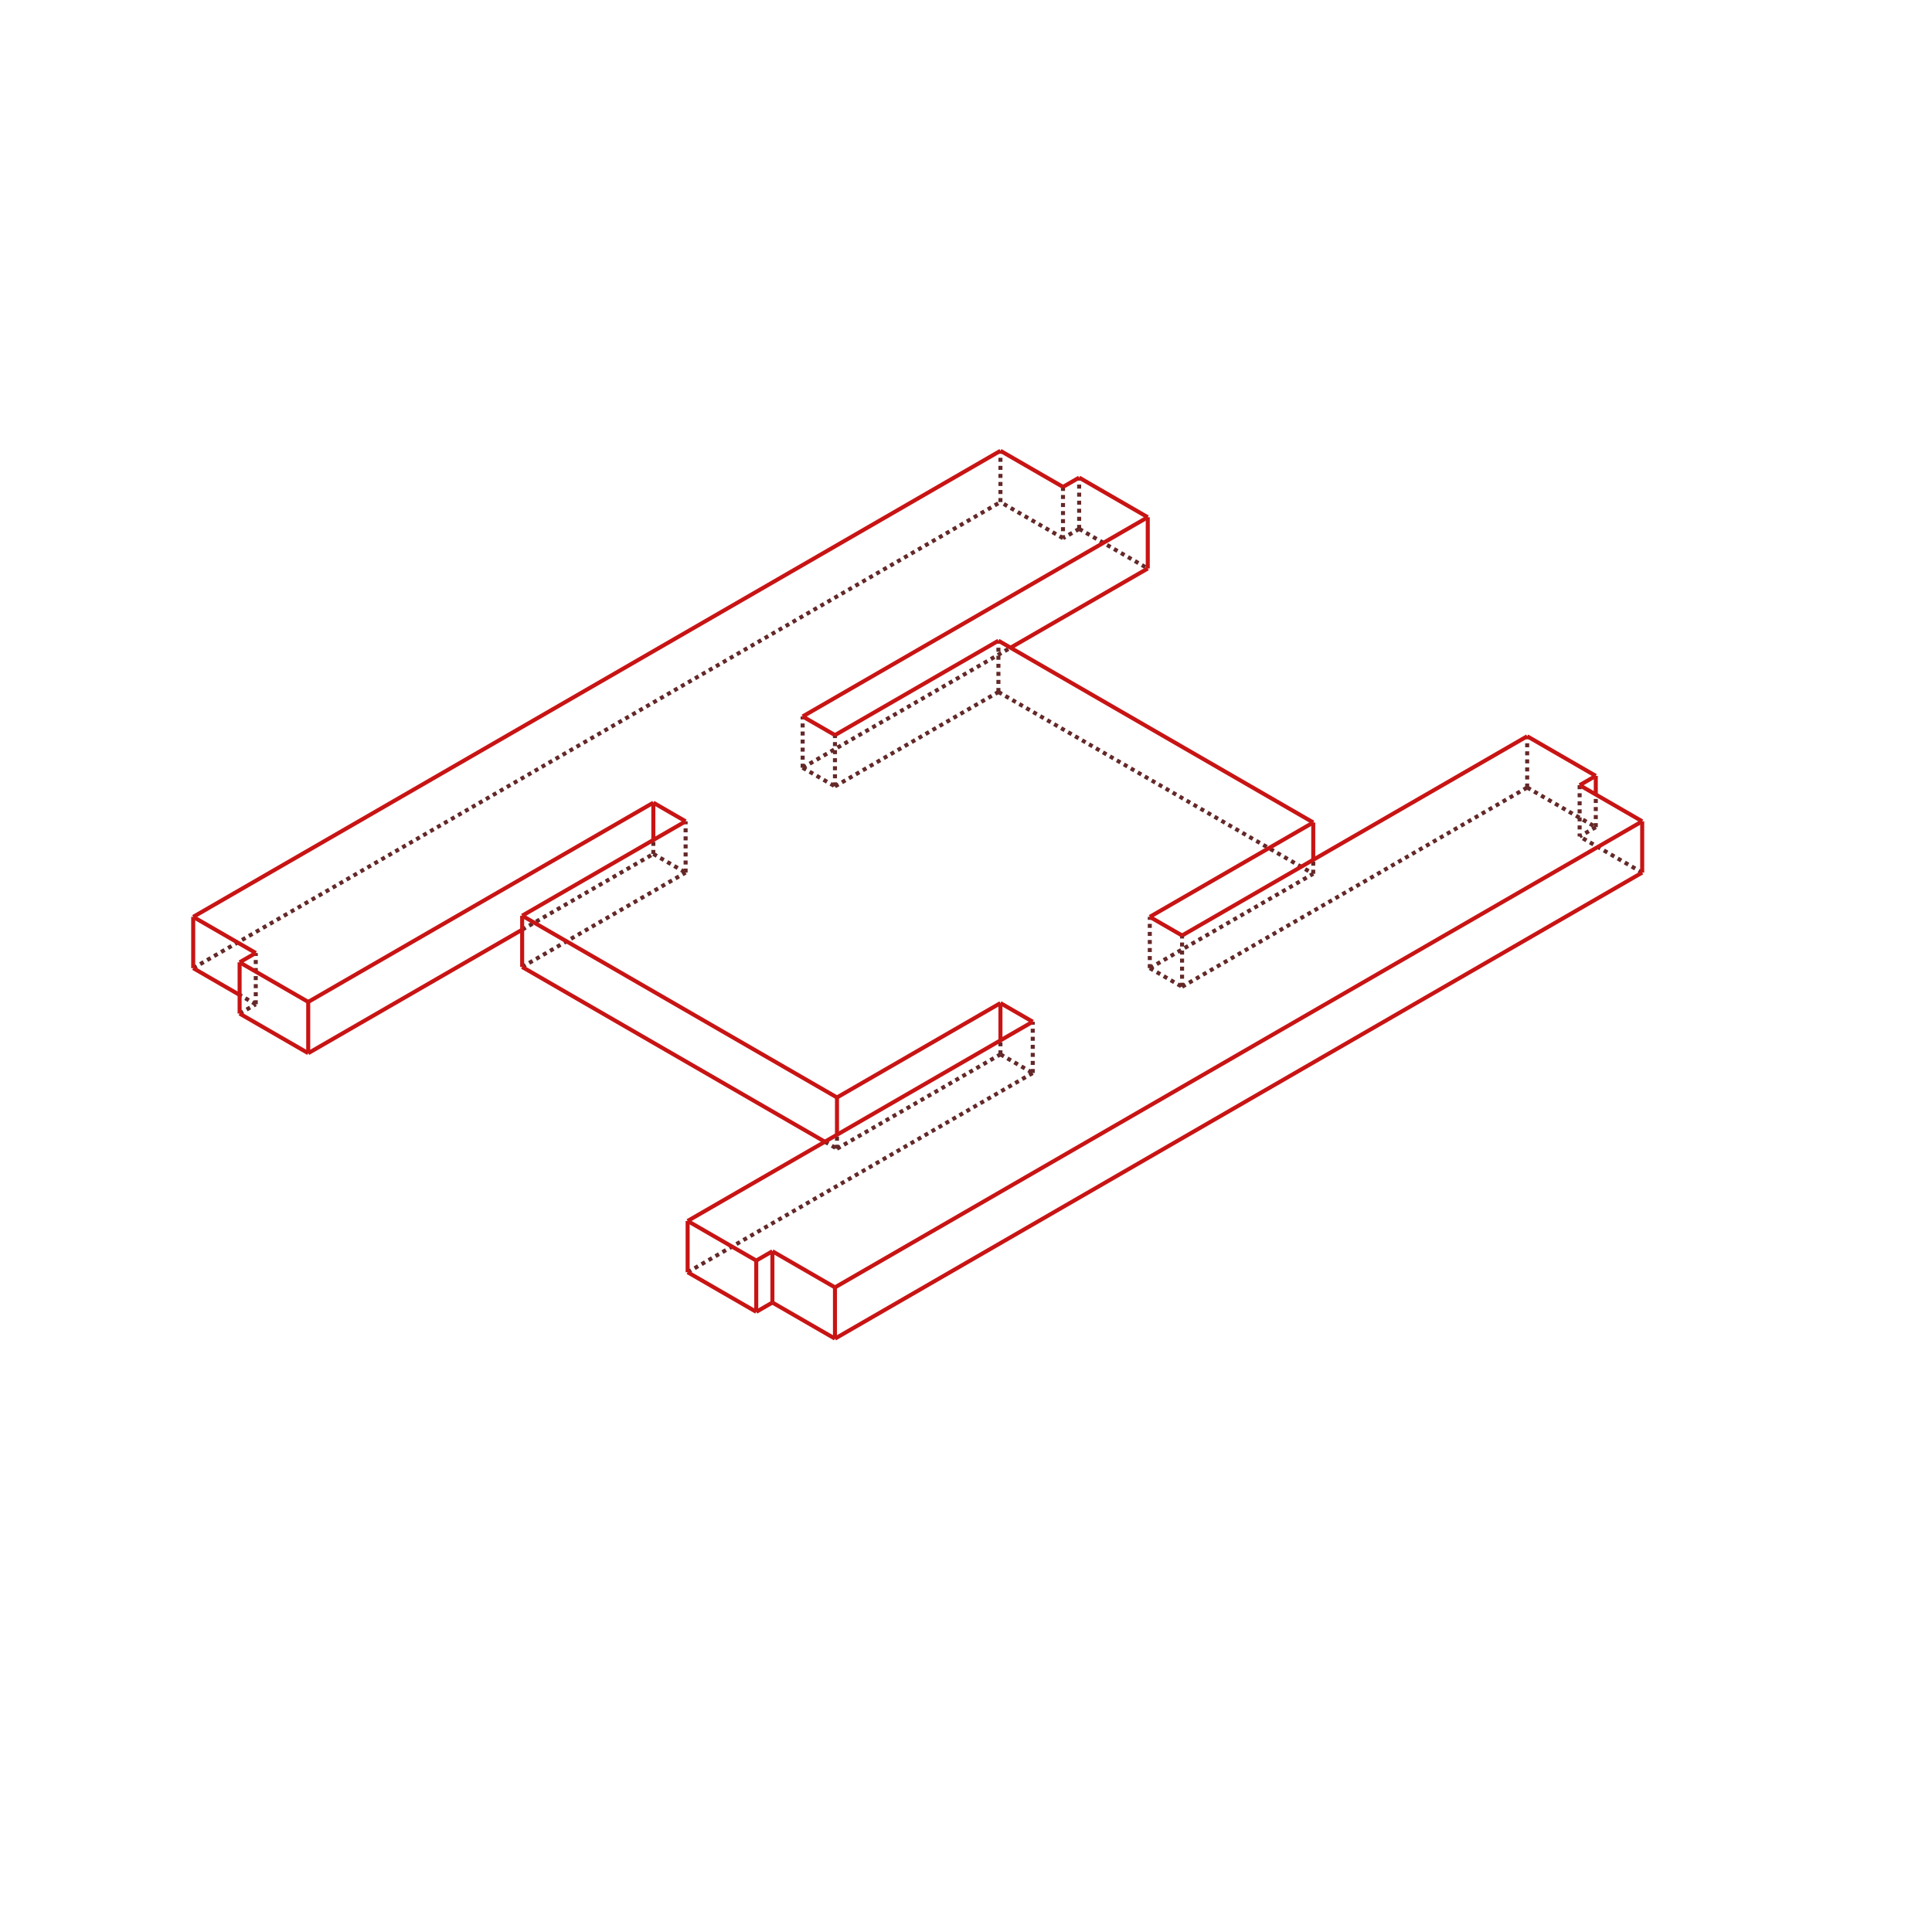
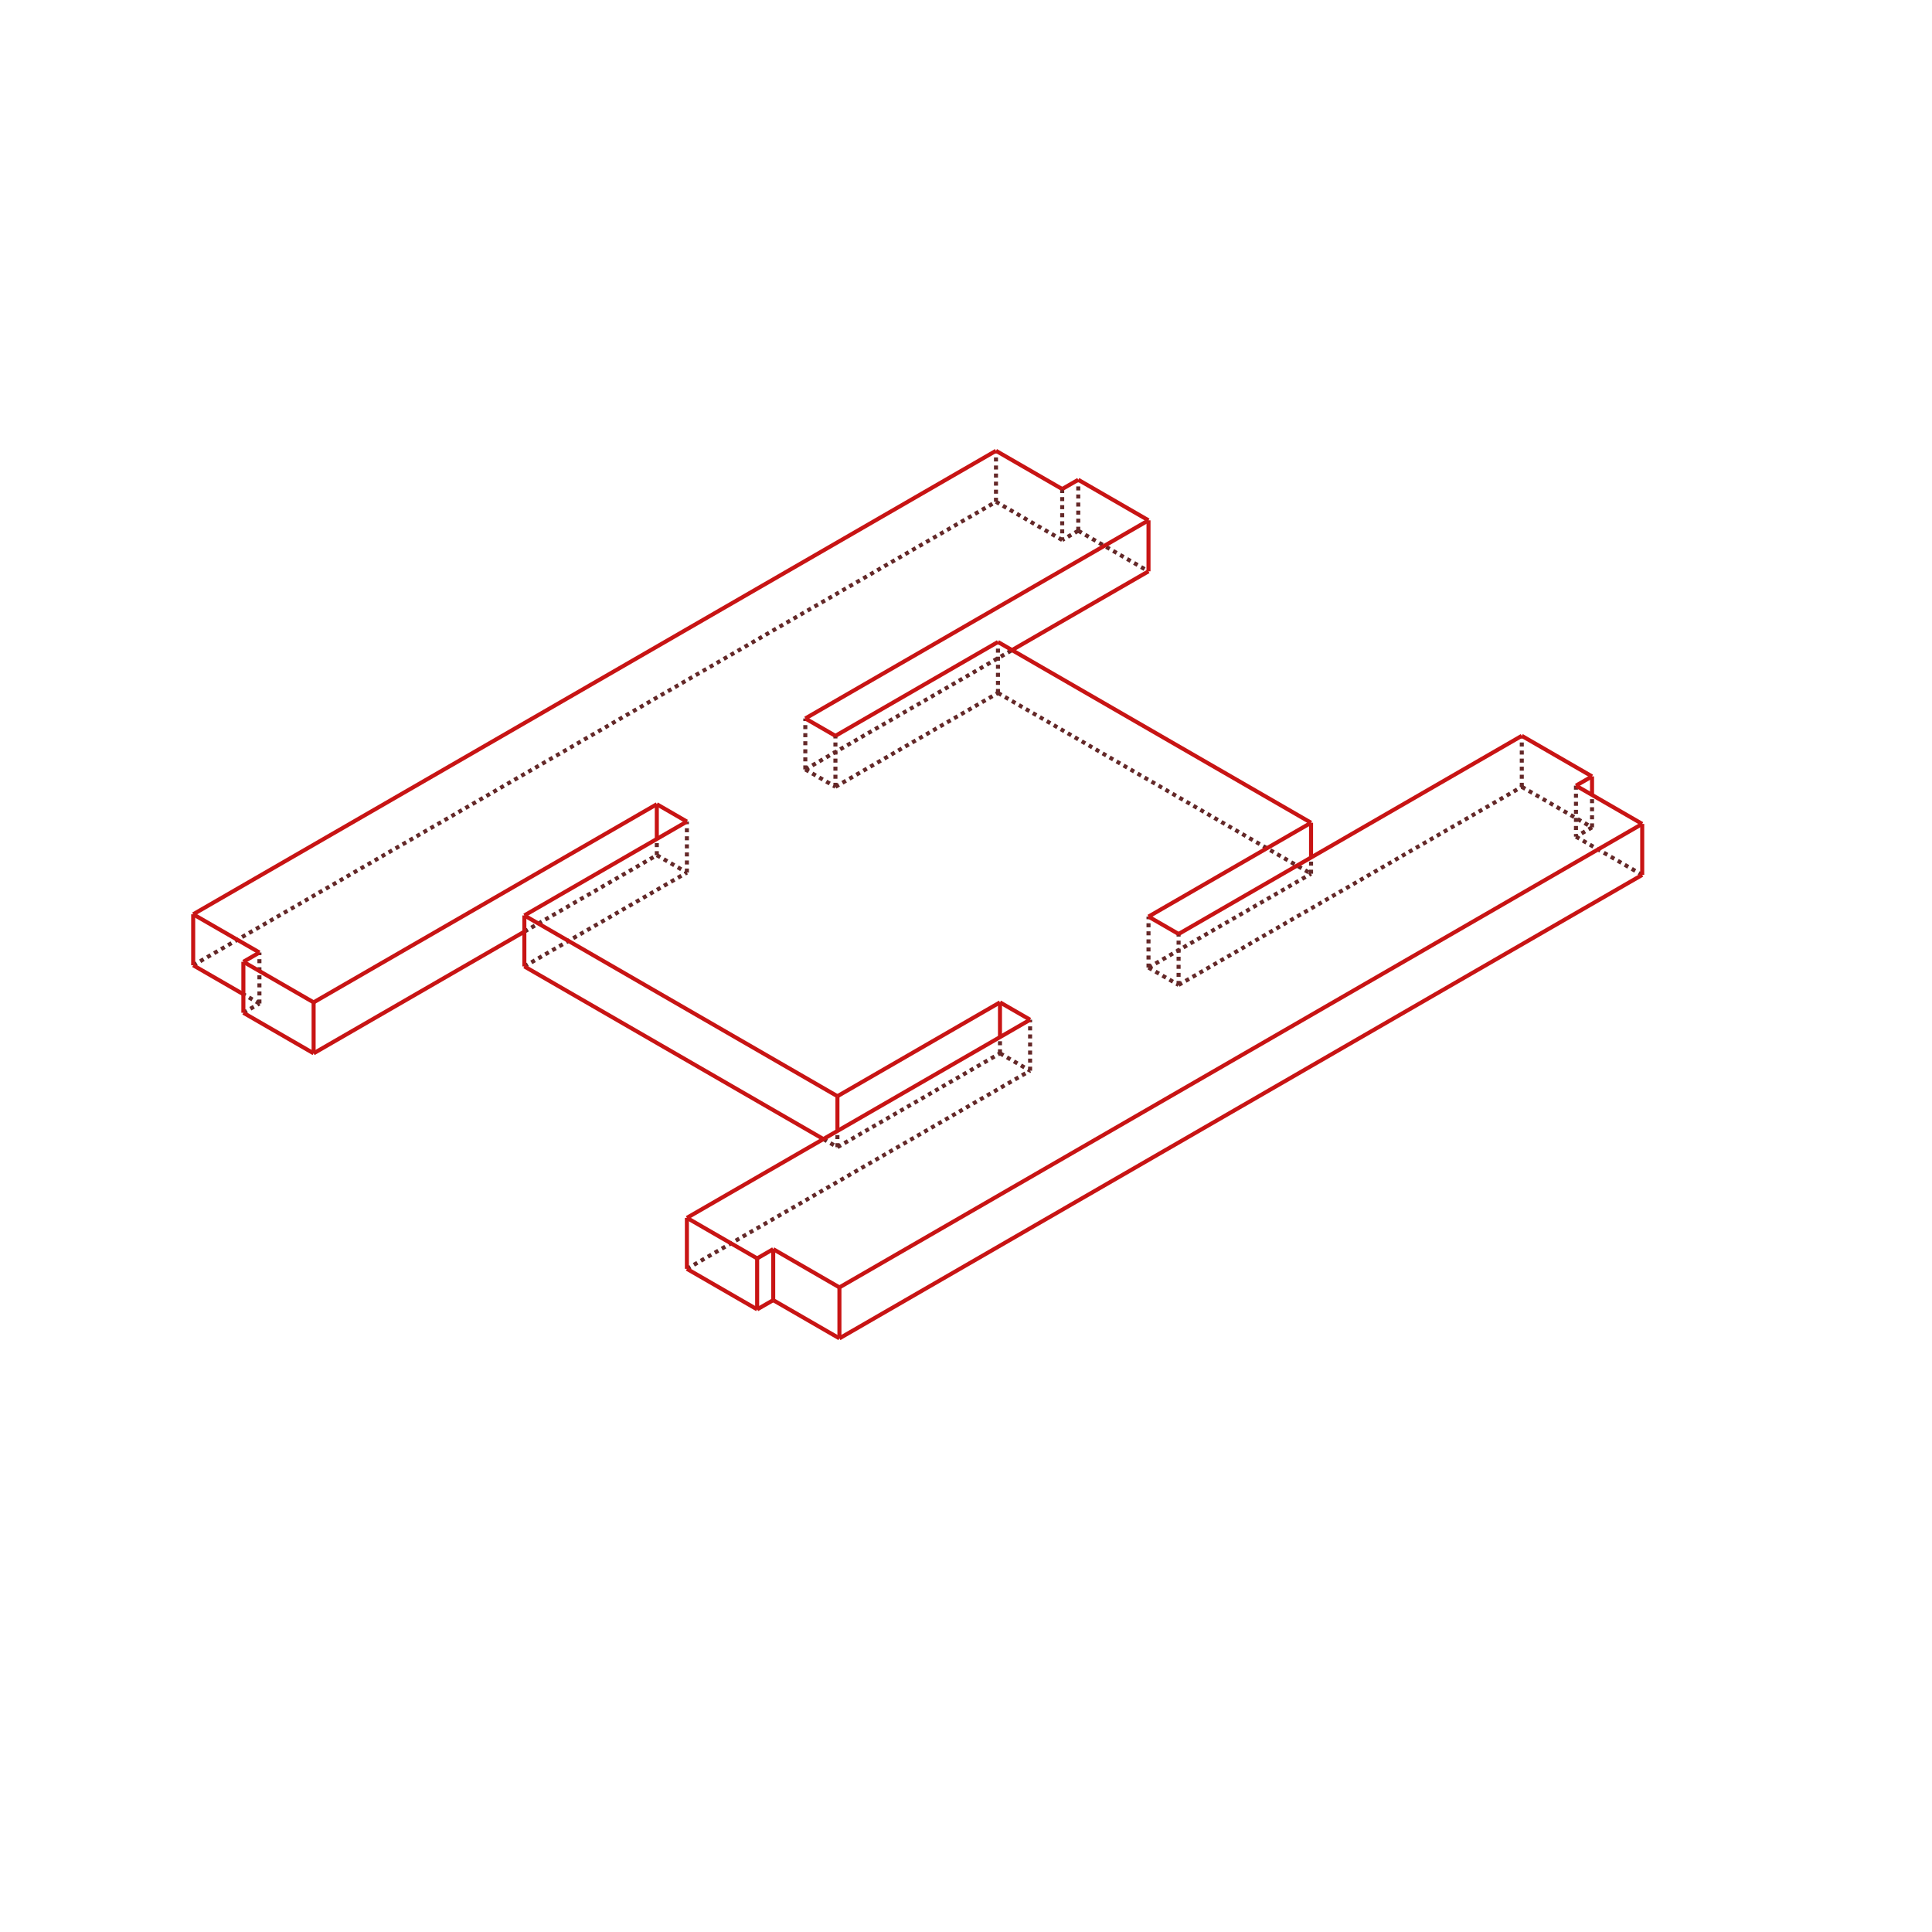
<svg xmlns="http://www.w3.org/2000/svg" width="480.0" height="480.0">
-   <g transform="scale(7.090764, -7.090764)   translate(32.1545,-31.34945)" stroke-width="0.141" fill="none">
-     <g stroke="rgb(100,40,40)" fill="none" stroke-dasharray="0.141,0.141">
-       <path d="M5.657,12.819 L8.061,11.431 " />
+   <g transform="scale(7.05148, -7.05148)   translate(32.33364,-31.5191)" stroke-width="0.142" fill="none">
+     <g stroke="rgb(100,40,40)" fill="none" stroke-dasharray="0.142,0.142">
+       <path d="M5.657,12.819 L8.132,11.39 " />
      <path d="M5.657,12.819 L5.657,14.615 " />
-       <path d="M-4.031,4.45 L-4.031,6.246 " />
-       <path d="M-4.031,4.45 L3.253,8.655 " />
+       <path d="M-3.96,4.409 L-3.96,6.205 " />
+       <path d="M-3.96,4.409 L3.323,8.614 " />
      <path d="M23.759,2.368 L23.193,2.041 " />
-       <path d="M25.385,0.776 L23.193,2.041 " />
-       <path d="M-8.061,-13.227 L4.031,-6.246 " />
-       <path d="M2.899,-5.593 L4.031,-6.246 " />
+       <path d="M25.527,0.694 L23.193,2.041 " />
+       <path d="M-8.132,-13.186 L3.96,-6.205 " />
+       <path d="M2.899,-5.593 L3.96,-6.205 " />
      <path d="M-2.828,-8.9 L2.899,-5.593 " />
-       <path d="M-3.253,-8.655 L-2.828,-8.9 " />
+       <path d="M-3.323,-8.614 L-2.828,-8.9 " />
      <path d="M-13.859,-2.531 L-8.132,0.776 " />
-       <path d="M-9.263,1.429 L-8.132,0.776 " />
-       <path d="M-13.859,-1.225 L-9.263,1.429 " />
+       <path d="M-9.192,1.388 L-8.132,0.776 " />
+       <path d="M-13.859,-1.306 L-9.192,1.388 " />
      <path d="M-23.759,-4.164 L-23.193,-3.838 " />
      <path d="M-23.193,-3.838 L-23.759,-3.511 " />
-       <path d="M-25.385,-2.572 L2.899,13.758 " />
-       <path d="M5.091,12.492 L2.899,13.758 " />
+       <path d="M-25.527,-2.49 L2.758,13.84 " />
+       <path d="M5.091,12.492 L2.758,13.84 " />
      <path d="M5.657,12.819 L5.091,12.492 " />
-       <path d="M-4.031,4.45 L-2.899,3.797 " />
+       <path d="M-3.96,4.409 L-2.899,3.797 " />
      <path d="M-2.899,3.797 L2.828,7.104 " />
      <path d="M2.828,7.104 L13.859,0.735 " />
      <path d="M8.132,-2.572 L13.859,0.735 " />
-       <path d="M8.132,-2.572 L9.263,-3.225 " />
-       <path d="M9.263,-3.225 L21.355,3.756 " />
-       <path d="M21.355,3.756 L23.759,2.368 " />
+       <path d="M8.132,-2.572 L9.192,-3.184 " />
+       <path d="M9.192,-3.184 L21.284,3.797 " />
+       <path d="M21.284,3.797 L23.759,2.368 " />
      <path d="M5.091,14.289 L5.091,12.492 " />
      <path d="M23.193,3.838 L23.193,2.041 " />
      <path d="M23.759,2.368 L23.759,3.511 " />
-       <path d="M4.031,-6.246 L4.031,-4.45 " />
-       <path d="M2.899,-5.593 L2.899,-5.103 " />
-       <path d="M-2.828,-8.9 L-2.828,-8.41 " />
+       <path d="M3.96,-6.205 L3.96,-4.409 " />
+       <path d="M2.899,-5.593 L2.899,-5.021 " />
+       <path d="M-2.828,-8.9 L-2.828,-8.328 " />
      <path d="M-8.132,0.776 L-8.132,2.572 " />
-       <path d="M-9.263,1.429 L-9.263,1.919 " />
+       <path d="M-9.192,1.388 L-9.192,1.96 " />
      <path d="M-23.193,-3.838 L-23.193,-2.041 " />
-       <path d="M2.899,13.758 L2.899,15.554 " />
+       <path d="M2.758,13.84 L2.758,15.636 " />
      <path d="M-2.899,3.797 L-2.899,5.593 " />
      <path d="M2.828,7.104 L2.828,8.9 " />
-       <path d="M13.859,0.735 L13.859,1.225 " />
+       <path d="M13.859,0.735 L13.859,1.306 " />
      <path d="M8.132,-2.572 L8.132,-0.776 " />
-       <path d="M9.263,-3.225 L9.263,-1.429 " />
-       <path d="M21.355,3.756 L21.355,5.552 " />
+       <path d="M9.192,-3.184 L9.192,-1.388 " />
+       <path d="M21.284,3.797 L21.284,5.593 " />
    </g>
    <g stroke="rgb(200,20,20)" fill="none">
-       <path d="M5.657,14.615 L8.061,13.227 " />
-       <path d="M8.061,11.431 L8.061,13.227 " />
+       <path d="M5.657,14.615 L8.132,13.186 " />
+       <path d="M8.132,11.39 L8.132,13.186 " />
      <path d="M23.759,4.164 L23.193,3.838 " />
-       <path d="M23.193,3.838 L25.385,2.572 " />
-       <path d="M-2.899,-13.758 L25.385,2.572 " />
-       <path d="M-5.091,-12.492 L-2.899,-13.758 " />
+       <path d="M23.193,3.838 L25.527,2.49 " />
+       <path d="M-2.758,-13.84 L25.527,2.49 " />
+       <path d="M-5.091,-12.492 L-2.758,-13.84 " />
      <path d="M-5.657,-12.819 L-5.091,-12.492 " />
-       <path d="M-5.657,-12.819 L-8.061,-11.431 " />
-       <path d="M4.031,-4.45 L-8.061,-11.431 " />
-       <path d="M4.031,-4.45 L2.899,-3.797 " />
+       <path d="M-5.657,-12.819 L-8.132,-11.39 " />
+       <path d="M3.96,-4.409 L-8.132,-11.39 " />
+       <path d="M3.96,-4.409 L2.899,-3.797 " />
      <path d="M2.899,-3.797 L-2.828,-7.104 " />
      <path d="M-2.828,-7.104 L-13.859,-0.735 " />
      <path d="M-8.132,2.572 L-13.859,-0.735 " />
-       <path d="M-8.132,2.572 L-9.263,3.225 " />
-       <path d="M-9.263,3.225 L-21.355,-3.756 " />
-       <path d="M-21.355,-3.756 L-23.759,-2.368 " />
+       <path d="M-8.132,2.572 L-9.192,3.184 " />
+       <path d="M-9.192,3.184 L-21.284,-3.797 " />
+       <path d="M-21.284,-3.797 L-23.759,-2.368 " />
      <path d="M-23.759,-2.368 L-23.193,-2.041 " />
-       <path d="M-25.385,-0.776 L-23.193,-2.041 " />
-       <path d="M-25.385,-0.776 L2.899,15.554 " />
-       <path d="M2.899,15.554 L5.091,14.289 " />
+       <path d="M-25.527,-0.694 L-23.193,-2.041 " />
+       <path d="M-25.527,-0.694 L2.758,15.636 " />
+       <path d="M2.758,15.636 L5.091,14.289 " />
      <path d="M5.657,14.615 L5.091,14.289 " />
-       <path d="M-4.031,6.246 L8.061,13.227 " />
-       <path d="M-4.031,6.246 L-2.899,5.593 " />
+       <path d="M-3.96,6.205 L8.132,13.186 " />
+       <path d="M-3.96,6.205 L-2.899,5.593 " />
      <path d="M-2.899,5.593 L2.828,8.9 " />
      <path d="M2.828,8.9 L13.859,2.531 " />
      <path d="M8.132,-0.776 L13.859,2.531 " />
-       <path d="M8.132,-0.776 L9.263,-1.429 " />
-       <path d="M9.263,-1.429 L21.355,5.552 " />
-       <path d="M21.355,5.552 L23.759,4.164 " />
-       <path d="M3.253,8.655 L8.061,11.431 " />
-       <path d="M-2.899,-15.554 L25.385,0.776 " />
-       <path d="M-2.899,-15.554 L-5.091,-14.289 " />
+       <path d="M8.132,-0.776 L9.192,-1.388 " />
+       <path d="M9.192,-1.388 L21.284,5.593 " />
+       <path d="M21.284,5.593 L23.759,4.164 " />
+       <path d="M3.323,8.614 L8.132,11.39 " />
+       <path d="M-2.758,-15.636 L25.527,0.694 " />
+       <path d="M-2.758,-15.636 L-5.091,-14.289 " />
      <path d="M-5.657,-14.615 L-5.091,-14.289 " />
-       <path d="M-5.657,-14.615 L-8.061,-13.227 " />
-       <path d="M-13.859,-2.531 L-3.253,-8.655 " />
-       <path d="M-21.355,-5.552 L-13.859,-1.225 " />
-       <path d="M-21.355,-5.552 L-23.759,-4.164 " />
-       <path d="M-23.759,-3.511 L-25.385,-2.572 " />
+       <path d="M-5.657,-14.615 L-8.132,-13.186 " />
+       <path d="M-13.859,-2.531 L-3.323,-8.614 " />
+       <path d="M-21.284,-5.593 L-13.859,-1.306 " />
+       <path d="M-21.284,-5.593 L-23.759,-4.164 " />
+       <path d="M-23.759,-3.511 L-25.527,-2.49 " />
      <path d="M23.759,3.511 L23.759,4.164 " />
-       <path d="M25.385,2.572 L25.385,0.776 " />
-       <path d="M-2.899,-13.758 L-2.899,-15.554 " />
+       <path d="M25.527,2.49 L25.527,0.694 " />
+       <path d="M-2.758,-13.84 L-2.758,-15.636 " />
      <path d="M-5.091,-14.289 L-5.091,-12.492 " />
      <path d="M-5.657,-14.615 L-5.657,-12.819 " />
-       <path d="M-8.061,-13.227 L-8.061,-11.431 " />
-       <path d="M2.899,-5.103 L2.899,-3.797 " />
-       <path d="M-2.828,-8.41 L-2.828,-7.104 " />
+       <path d="M-8.132,-13.186 L-8.132,-11.39 " />
+       <path d="M2.899,-5.021 L2.899,-3.797 " />
+       <path d="M-2.828,-8.328 L-2.828,-7.104 " />
      <path d="M-13.859,-2.531 L-13.859,-0.735 " />
-       <path d="M-9.263,1.919 L-9.263,3.225 " />
-       <path d="M-21.355,-5.552 L-21.355,-3.756 " />
+       <path d="M-9.192,1.96 L-9.192,3.184 " />
+       <path d="M-21.284,-5.593 L-21.284,-3.797 " />
      <path d="M-23.759,-4.164 L-23.759,-2.368 " />
-       <path d="M-25.385,-2.572 L-25.385,-0.776 " />
-       <path d="M13.859,1.225 L13.859,2.531 " />
+       <path d="M-25.527,-2.49 L-25.527,-0.694 " />
+       <path d="M13.859,1.306 L13.859,2.531 " />
    </g>
  </g>
</svg>
